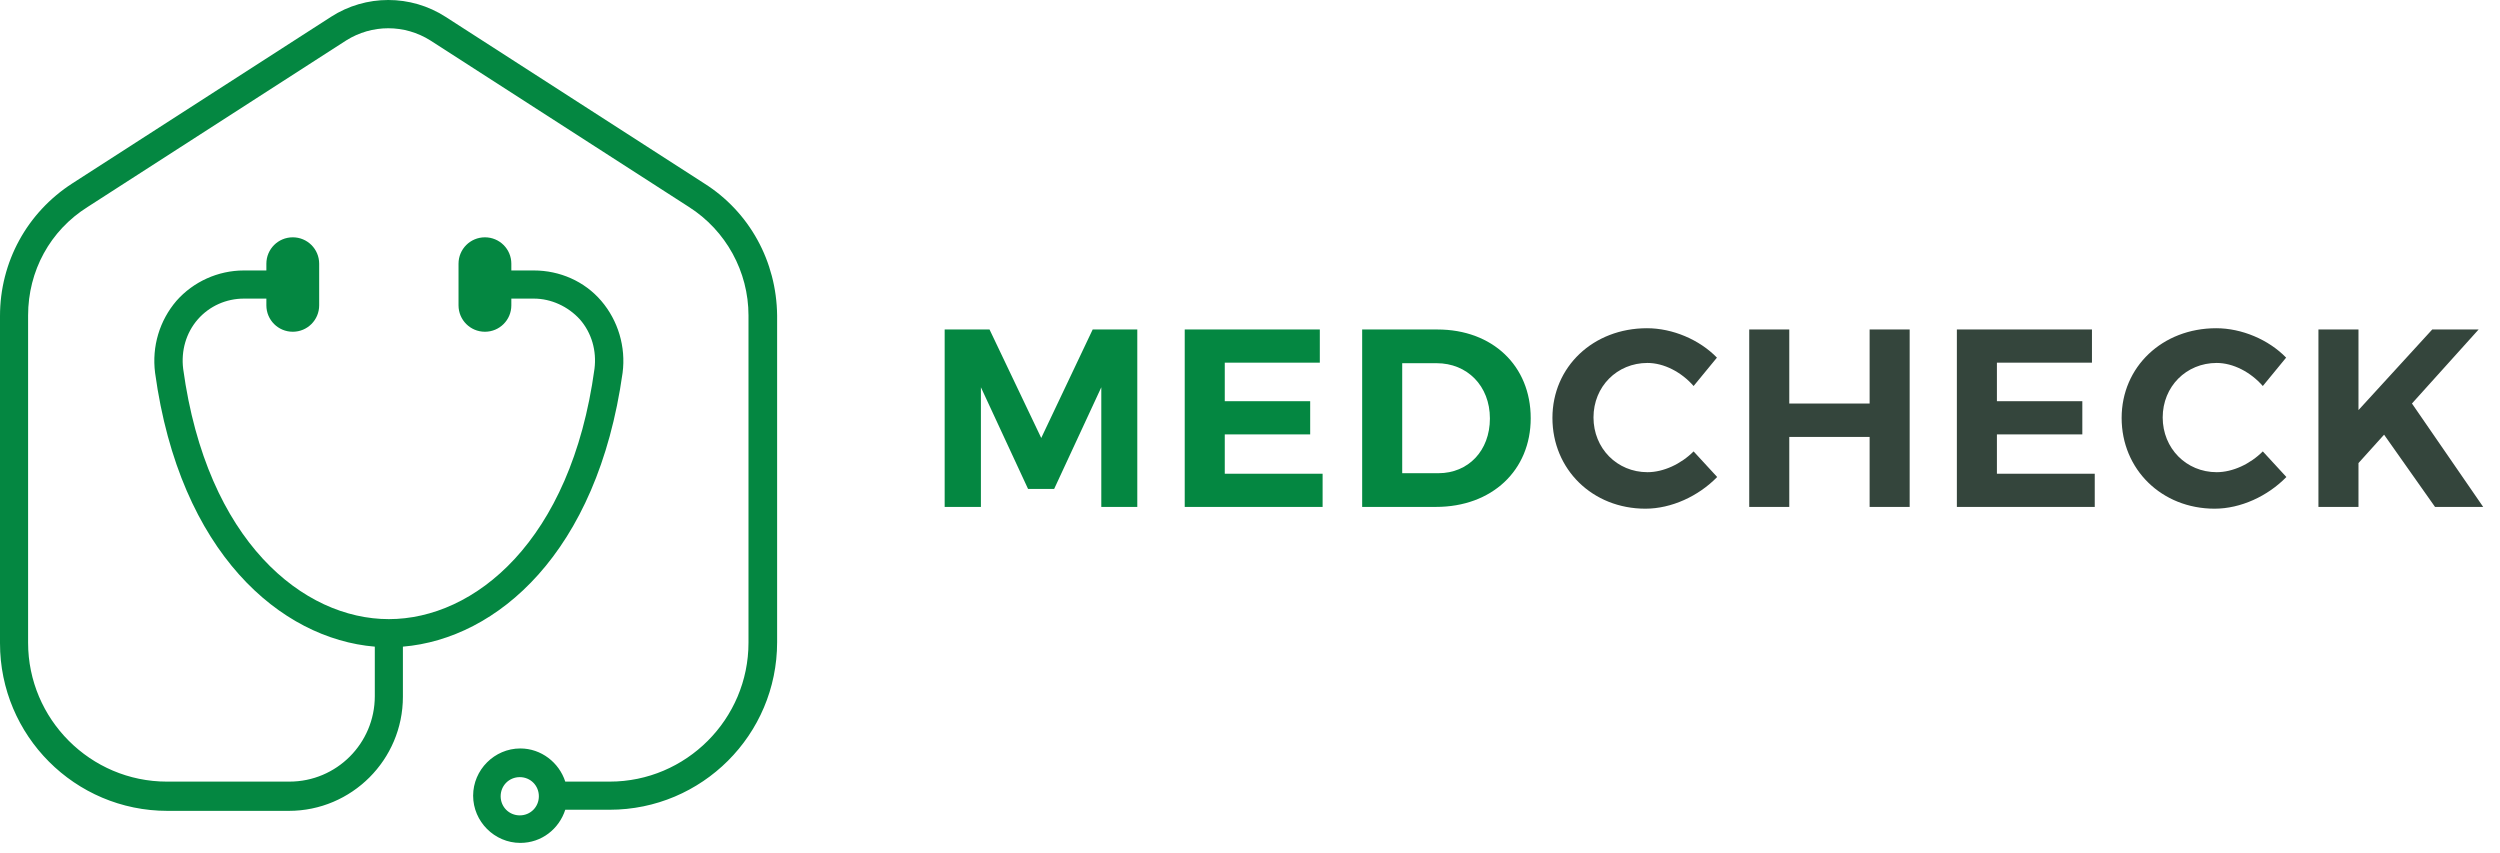
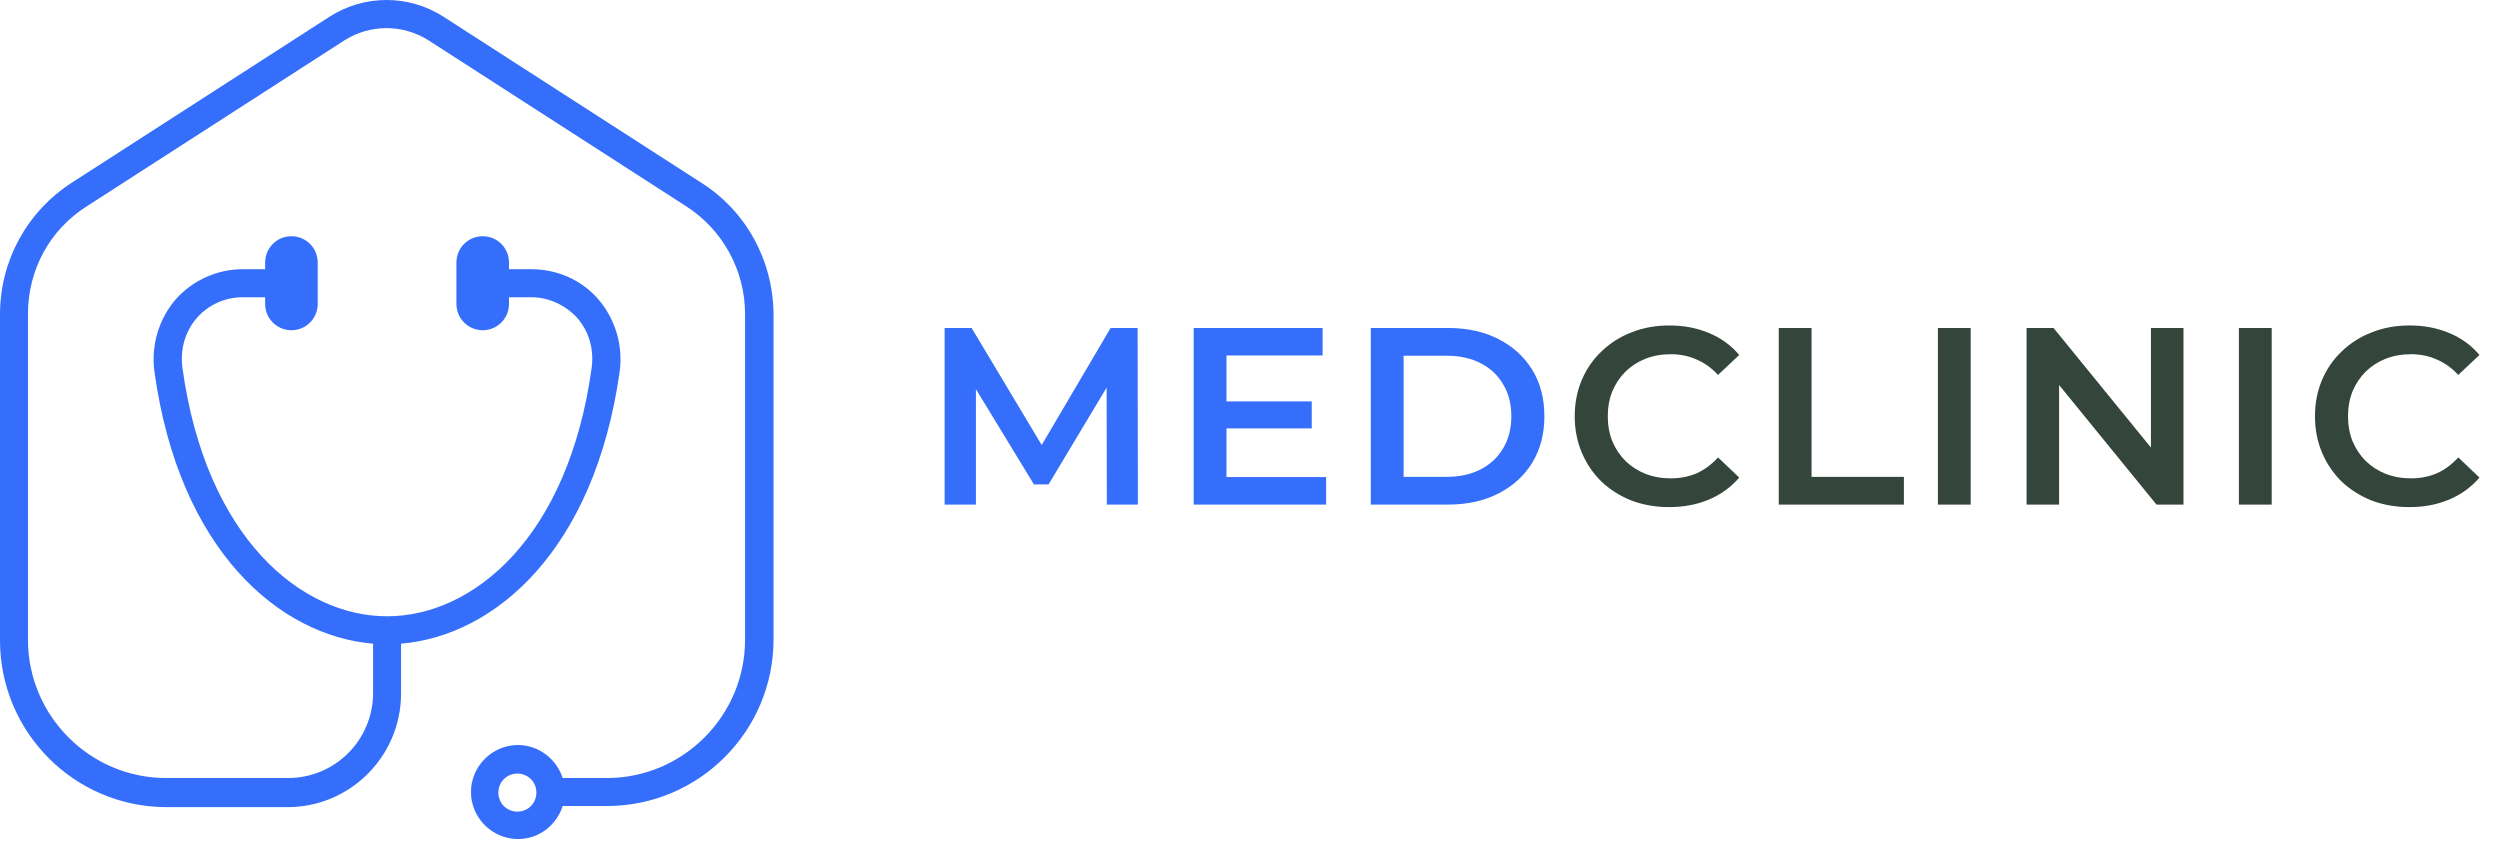
- <svg xmlns="http://www.w3.org/2000/svg" width="217" height="74" viewBox="0 0 217 74" fill="none">
-   <path d="M81.997 28.6V44H85.143V33.616L89.235 42.438H91.501L95.593 33.616V44H98.717V28.6H94.845L90.379 38.016L85.891 28.6H81.997ZM102.834 28.6V44H114.802V41.118H106.31V37.708H113.724V34.826H106.31V31.482H114.56V28.6H102.834ZM124.77 28.6H118.236V44H124.638C129.5 44 132.866 40.832 132.866 36.3C132.866 31.746 129.544 28.6 124.77 28.6ZM124.858 41.074H121.712V31.526H124.704C127.344 31.526 129.324 33.484 129.324 36.322C129.324 39.138 127.432 41.074 124.858 41.074Z" fill="#048741" />
-   <path d="M147.005 33.506L149.029 31.042C147.511 29.48 145.179 28.49 142.957 28.49C138.293 28.49 134.751 31.834 134.751 36.278C134.751 40.744 138.227 44.154 142.825 44.154C145.069 44.154 147.423 43.076 149.051 41.404L147.005 39.182C145.905 40.282 144.387 40.986 143.001 40.986C140.361 40.986 138.315 38.918 138.315 36.234C138.315 33.55 140.361 31.504 143.001 31.504C144.431 31.504 145.949 32.296 147.005 33.506ZM151.833 28.6V44H155.309V37.928H162.283V44H165.759V28.6H162.283V35.024H155.309V28.6H151.833ZM169.856 28.6V44H181.824V41.118H173.332V37.708H180.746V34.826H173.332V31.482H181.582V28.6H169.856ZM196.412 33.506L198.436 31.042C196.918 29.48 194.586 28.49 192.364 28.49C187.7 28.49 184.158 31.834 184.158 36.278C184.158 40.744 187.634 44.154 192.232 44.154C194.476 44.154 196.83 43.076 198.458 41.404L196.412 39.182C195.312 40.282 193.794 40.986 192.408 40.986C189.768 40.986 187.722 38.918 187.722 36.234C187.722 33.55 189.768 31.504 192.408 31.504C193.838 31.504 195.356 32.296 196.412 33.506ZM215.54 44L209.358 35.024L215.144 28.6H211.118L204.716 35.596V28.6H201.24V44H204.716V40.194L206.938 37.73L211.36 44H215.54Z" fill="#34453C" />
-   <path d="M45.117 70.775C44.19 70.775 43.457 70.042 43.457 69.115C43.457 68.188 44.19 67.455 45.117 67.455C46.044 67.455 46.773 68.188 46.773 69.115C46.773 70.042 46.044 70.775 45.117 70.775ZM61.114 15.911L38.679 1.463C35.654 -0.488 31.753 -0.488 28.728 1.463L6.29 15.911C2.342 18.451 0 22.747 0 27.431V55.838C0 63.842 6.488 70.383 14.535 70.383H25.071C30.532 70.383 34.972 65.943 34.972 60.476V56.129C43.116 55.447 51.846 48.029 54.041 32.36C54.335 30.114 53.653 27.823 52.187 26.113C50.725 24.406 48.58 23.476 46.335 23.476H44.384V22.89C44.384 21.622 43.36 20.599 42.092 20.599C40.824 20.599 39.8 21.622 39.8 22.89V26.504C39.8 27.772 40.824 28.796 42.092 28.796C43.36 28.796 44.384 27.772 44.384 26.504V25.919H46.335C47.847 25.919 49.309 26.601 50.333 27.722C51.361 28.896 51.799 30.456 51.601 32.018C49.554 47.005 41.165 53.74 33.751 53.74C26.339 53.74 17.948 47.005 15.9 32.018C15.706 30.456 16.144 28.896 17.168 27.722C18.192 26.551 19.657 25.919 21.166 25.919H23.121V26.504C23.121 27.772 24.144 28.796 25.413 28.796C26.681 28.796 27.704 27.772 27.704 26.504V22.89C27.704 21.622 26.681 20.599 25.413 20.599C24.144 20.599 23.121 21.622 23.121 22.89V23.476H21.166C18.925 23.476 16.78 24.453 15.315 26.113C13.852 27.823 13.17 30.068 13.461 32.36C15.609 48.029 24.389 55.447 32.533 56.129V60.425C32.533 64.524 29.217 67.844 25.118 67.844H14.485C7.853 67.844 2.439 62.426 2.439 55.788V27.381C2.439 23.526 4.34 20.013 7.609 17.962L30.043 3.514C32.288 2.099 35.116 2.099 37.361 3.514L59.796 17.962C63.018 20.013 64.969 23.576 64.969 27.381V55.788C64.969 62.426 59.555 67.844 52.92 67.844H49.065C48.53 66.184 46.971 64.966 45.164 64.966C42.922 64.966 41.068 66.82 41.068 69.065C41.068 71.31 42.922 73.164 45.164 73.164C47.017 73.164 48.53 71.946 49.065 70.286H52.92C60.92 70.286 67.454 63.795 67.454 55.741V27.381C67.404 22.697 65.066 18.4 61.114 15.911Z" fill="#048741" />
+ <svg xmlns="http://www.w3.org/2000/svg" width="218" height="74" viewBox="0 0 218 74" fill="none">
+   <path d="M82.371 44V28.6H84.725L91.457 39.842H90.225L96.847 28.6H99.201L99.223 44H96.517L96.495 32.846H97.067L91.435 42.24H90.159L84.439 32.846H85.099V44H82.371ZM106.729 35.002H114.385V37.356H106.729V35.002ZM106.949 41.602H115.639V44H104.089V28.6H115.331V30.998H106.949V41.602ZM119.534 44V28.6H126.266C127.938 28.6 129.405 28.923 130.666 29.568C131.927 30.213 132.91 31.108 133.614 32.252C134.318 33.396 134.67 34.745 134.67 36.3C134.67 37.84 134.318 39.189 133.614 40.348C132.91 41.492 131.927 42.387 130.666 43.032C129.405 43.677 127.938 44 126.266 44H119.534ZM122.394 41.58H126.134C127.293 41.58 128.29 41.36 129.126 40.92C129.977 40.48 130.629 39.864 131.084 39.072C131.553 38.28 131.788 37.356 131.788 36.3C131.788 35.229 131.553 34.305 131.084 33.528C130.629 32.736 129.977 32.12 129.126 31.68C128.29 31.24 127.293 31.02 126.134 31.02H122.394V41.58Z" fill="#346EFB" />
+   <path d="M145.545 44.22C144.371 44.22 143.279 44.029 142.267 43.648C141.269 43.252 140.397 42.702 139.649 41.998C138.915 41.279 138.343 40.436 137.933 39.468C137.522 38.5 137.317 37.444 137.317 36.3C137.317 35.156 137.522 34.1 137.933 33.132C138.343 32.164 138.923 31.328 139.671 30.624C140.419 29.905 141.291 29.355 142.289 28.974C143.286 28.578 144.379 28.38 145.567 28.38C146.828 28.38 147.979 28.6 149.021 29.04C150.062 29.465 150.942 30.103 151.661 30.954L149.813 32.692C149.255 32.091 148.632 31.643 147.943 31.35C147.253 31.042 146.505 30.888 145.699 30.888C144.892 30.888 144.151 31.02 143.477 31.284C142.817 31.548 142.237 31.922 141.739 32.406C141.255 32.89 140.873 33.462 140.595 34.122C140.331 34.782 140.199 35.508 140.199 36.3C140.199 37.092 140.331 37.818 140.595 38.478C140.873 39.138 141.255 39.71 141.739 40.194C142.237 40.678 142.817 41.052 143.477 41.316C144.151 41.58 144.892 41.712 145.699 41.712C146.505 41.712 147.253 41.565 147.943 41.272C148.632 40.964 149.255 40.502 149.813 39.886L151.661 41.646C150.942 42.482 150.062 43.12 149.021 43.56C147.979 44 146.821 44.22 145.545 44.22ZM155.108 44V28.6H157.968V41.58H166.02V44H155.108ZM168.984 44V28.6H171.844V44H168.984ZM176.716 44V28.6H179.07L188.728 40.458H187.562V28.6H190.4V44H188.046L178.388 32.142H179.554V44H176.716ZM195.233 44V28.6H198.093V44H195.233ZM210.093 44.22C208.92 44.22 207.827 44.029 206.815 43.648C205.818 43.252 204.945 42.702 204.197 41.998C203.464 41.279 202.892 40.436 202.481 39.468C202.071 38.5 201.865 37.444 201.865 36.3C201.865 35.156 202.071 34.1 202.481 33.132C202.892 32.164 203.471 31.328 204.219 30.624C204.967 29.905 205.84 29.355 206.837 28.974C207.835 28.578 208.927 28.38 210.115 28.38C211.377 28.38 212.528 28.6 213.569 29.04C214.611 29.465 215.491 30.103 216.209 30.954L214.361 32.692C213.804 32.091 213.181 31.643 212.491 31.35C211.802 31.042 211.054 30.888 210.247 30.888C209.441 30.888 208.7 31.02 208.025 31.284C207.365 31.548 206.786 31.922 206.287 32.406C205.803 32.89 205.422 33.462 205.143 34.122C204.879 34.782 204.747 35.508 204.747 36.3C204.747 37.092 204.879 37.818 205.143 38.478C205.422 39.138 205.803 39.71 206.287 40.194C206.786 40.678 207.365 41.052 208.025 41.316C208.7 41.58 209.441 41.712 210.247 41.712C211.054 41.712 211.802 41.565 212.491 41.272C213.181 40.964 213.804 40.502 214.361 39.886L216.209 41.646C215.491 42.482 214.611 43.12 213.569 43.56C212.528 44 211.369 44.22 210.093 44.22Z" fill="#34453C" />
+   <path d="M45.117 70.775C44.19 70.775 43.457 70.042 43.457 69.115C43.457 68.188 44.19 67.455 45.117 67.455C46.044 67.455 46.773 68.188 46.773 69.115C46.773 70.042 46.044 70.775 45.117 70.775ZM61.114 15.911L38.679 1.463C35.654 -0.488 31.753 -0.488 28.728 1.463L6.29 15.911C2.342 18.451 0 22.747 0 27.431V55.838C0 63.842 6.488 70.383 14.535 70.383H25.071C30.532 70.383 34.972 65.943 34.972 60.476V56.129C43.116 55.447 51.846 48.029 54.041 32.36C54.335 30.114 53.653 27.823 52.187 26.113C50.725 24.406 48.58 23.476 46.335 23.476H44.384V22.89C44.384 21.622 43.36 20.599 42.092 20.599C40.824 20.599 39.8 21.622 39.8 22.89V26.504C39.8 27.772 40.824 28.796 42.092 28.796C43.36 28.796 44.384 27.772 44.384 26.504V25.919H46.335C47.847 25.919 49.309 26.601 50.333 27.722C51.361 28.896 51.799 30.456 51.601 32.018C49.554 47.005 41.165 53.74 33.751 53.74C26.339 53.74 17.948 47.005 15.9 32.018C15.706 30.456 16.144 28.896 17.168 27.722C18.192 26.551 19.657 25.919 21.166 25.919H23.121V26.504C23.121 27.772 24.144 28.796 25.413 28.796C26.681 28.796 27.704 27.772 27.704 26.504V22.89C27.704 21.622 26.681 20.599 25.413 20.599C24.144 20.599 23.121 21.622 23.121 22.89V23.476H21.166C18.925 23.476 16.78 24.453 15.315 26.113C13.852 27.823 13.17 30.068 13.461 32.36C15.609 48.029 24.389 55.447 32.533 56.129V60.425C32.533 64.524 29.217 67.844 25.118 67.844H14.485C7.853 67.844 2.439 62.426 2.439 55.788V27.381C2.439 23.526 4.34 20.013 7.609 17.962L30.043 3.514C32.288 2.099 35.116 2.099 37.361 3.514L59.796 17.962C63.018 20.013 64.969 23.576 64.969 27.381V55.788C64.969 62.426 59.555 67.844 52.92 67.844H49.065C48.53 66.184 46.971 64.966 45.164 64.966C42.922 64.966 41.068 66.82 41.068 69.065C41.068 71.31 42.922 73.164 45.164 73.164C47.017 73.164 48.53 71.946 49.065 70.286H52.92C60.92 70.286 67.454 63.795 67.454 55.741V27.381C67.404 22.697 65.066 18.4 61.114 15.911Z" fill="#346EFB" />
</svg>
